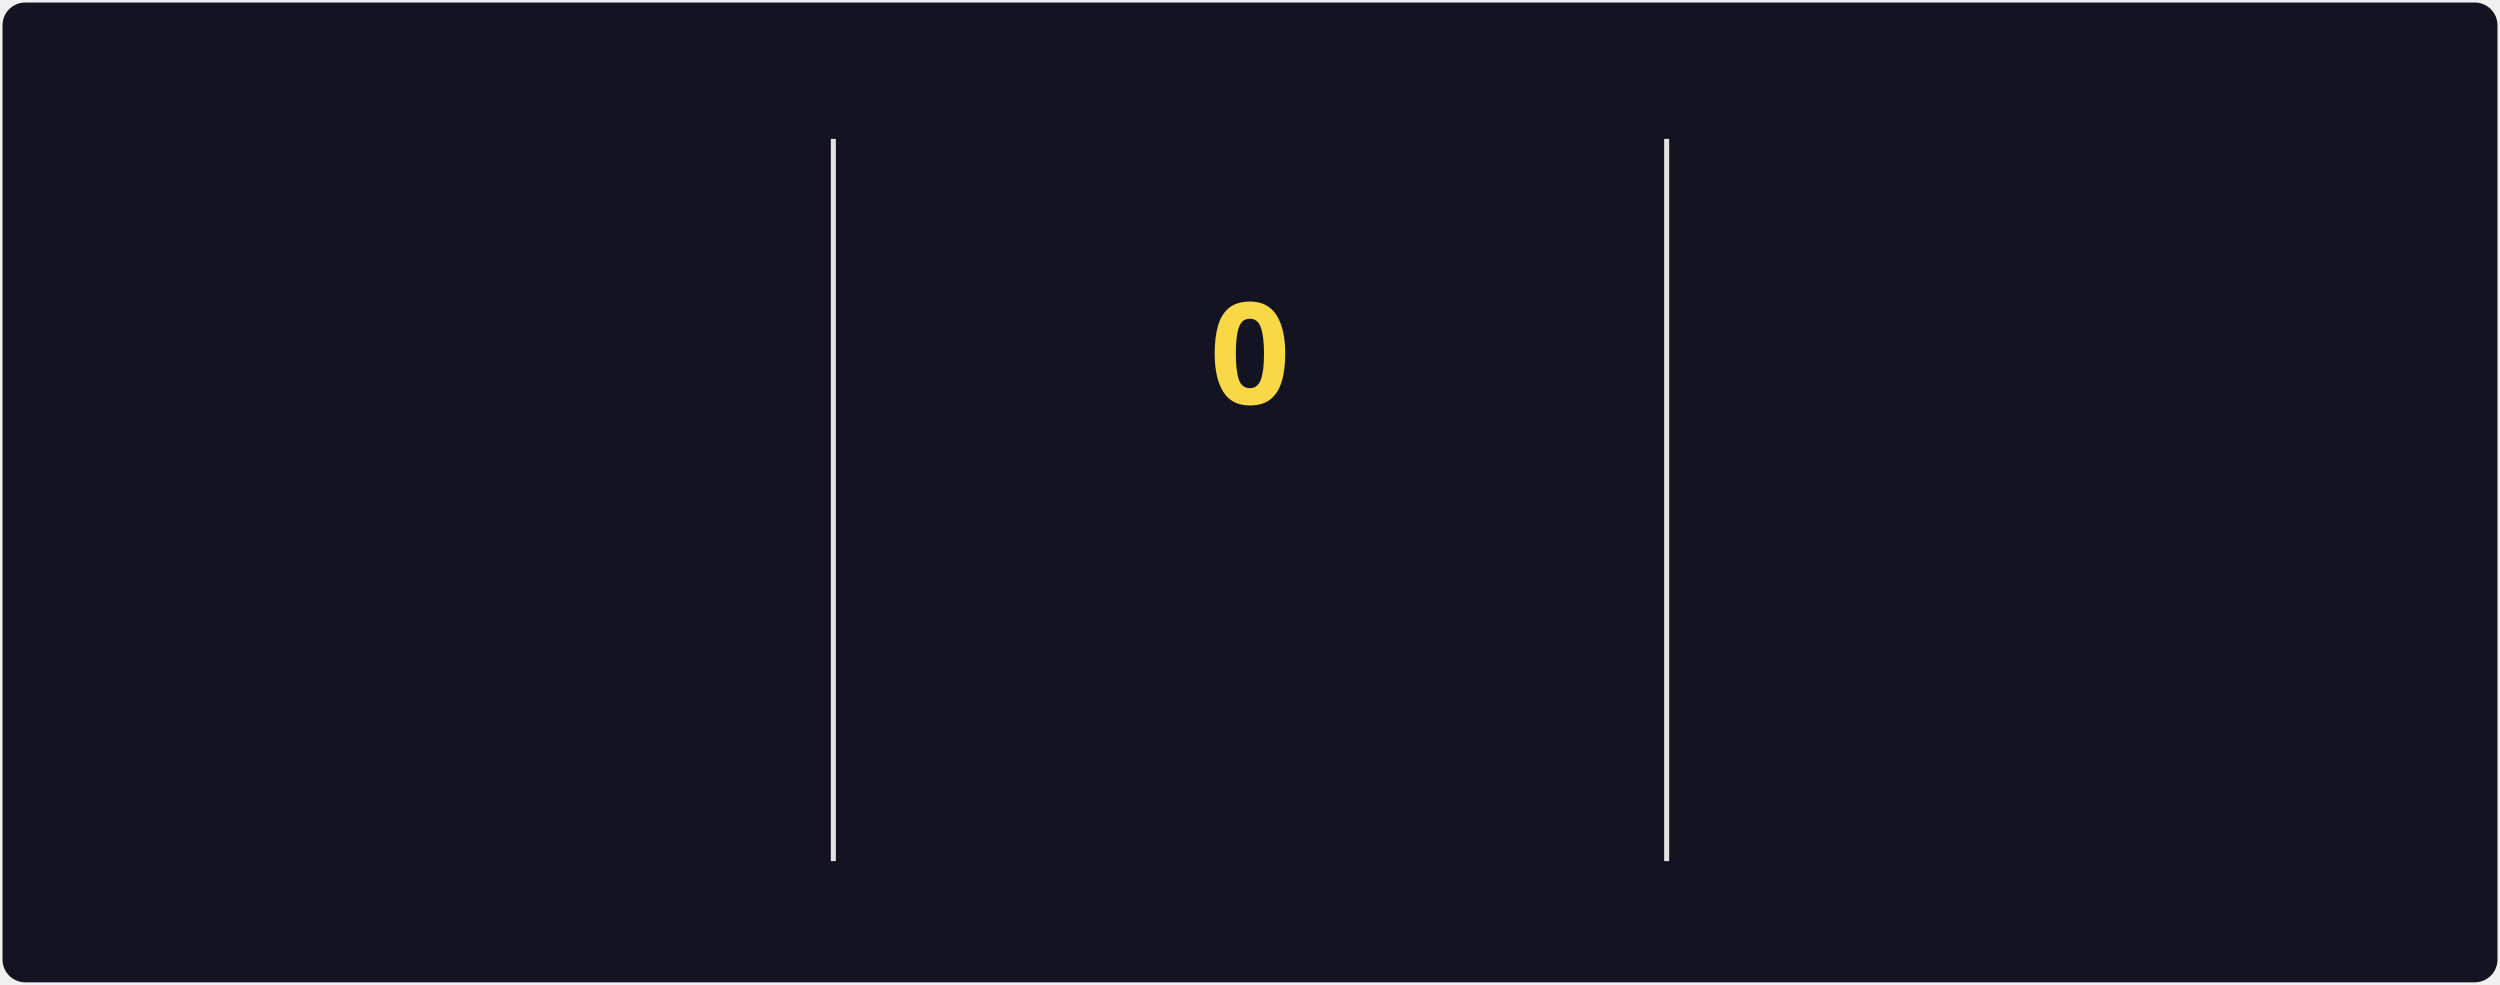
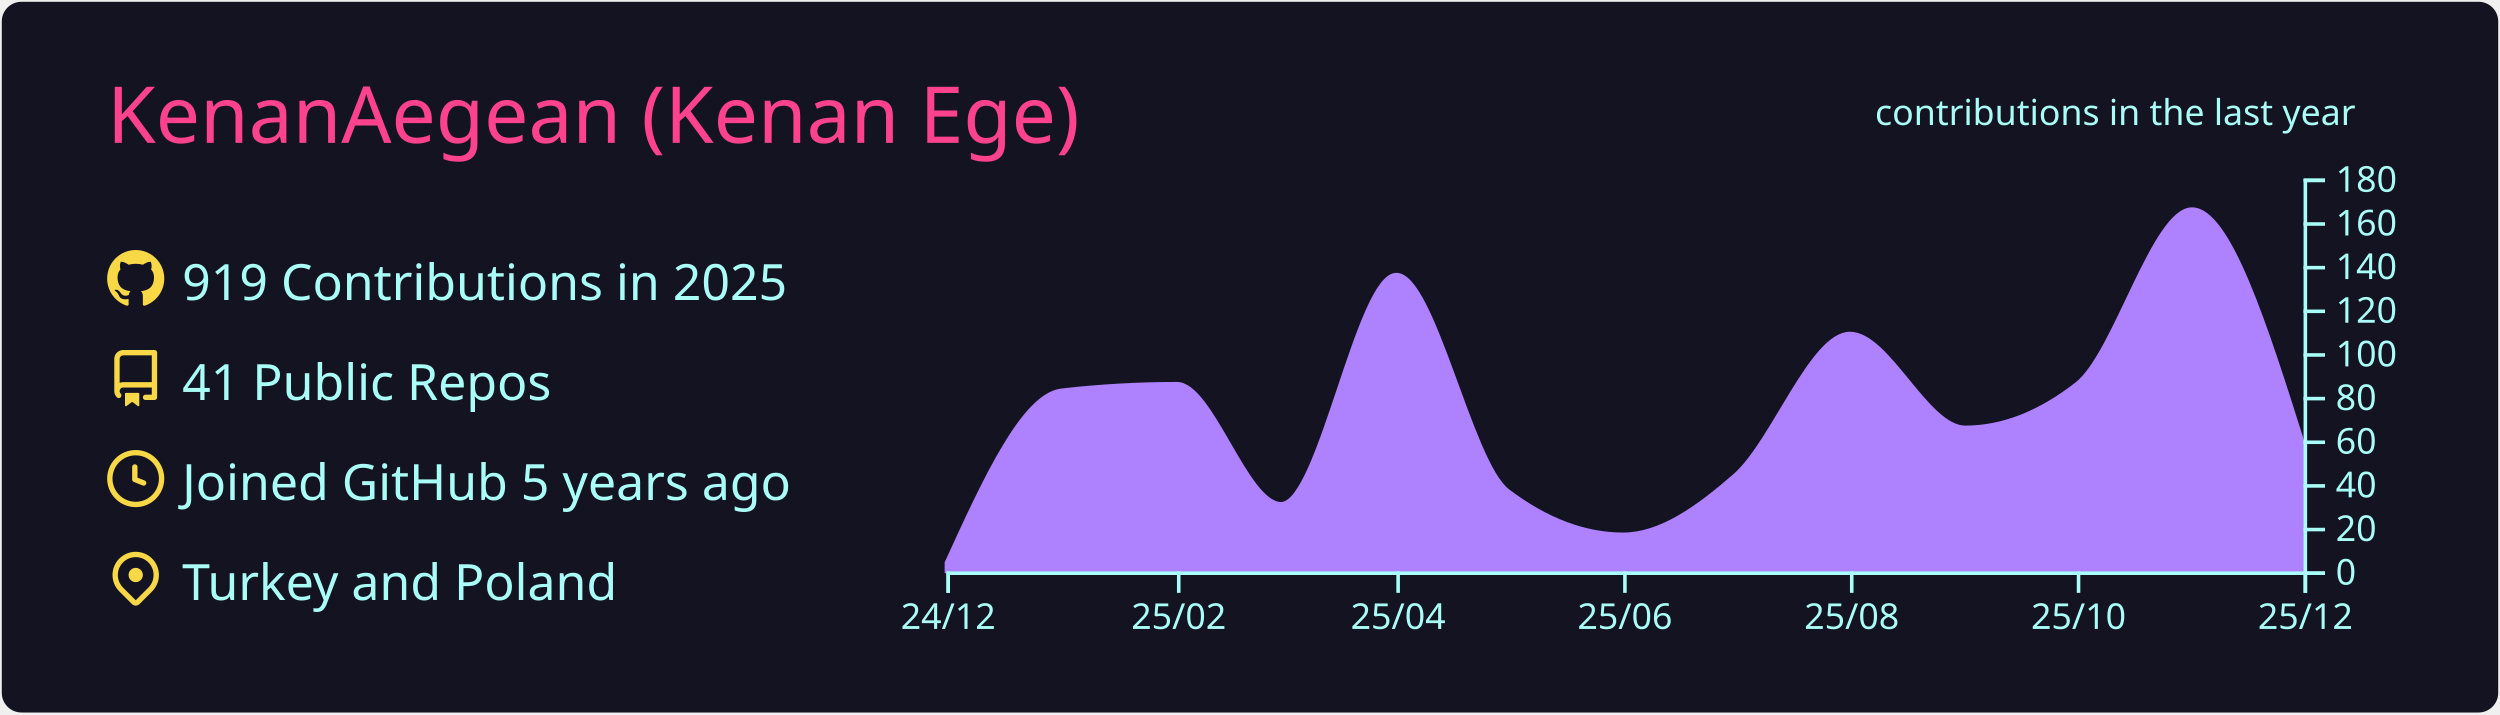
- <svg xmlns="http://www.w3.org/2000/svg" style="isolation: isolate" viewBox="0 0 495 195" width="495px" height="195px" direction="ltr">
-   <style>
-             @keyframes currstreak {
-                 0% { font-size: 3px; opacity: 0.2; }
-                 80% { font-size: 34px; opacity: 1; }
-                 100% { font-size: 28px; opacity: 1; }
-             }
-             @keyframes fadein {
-                 0% { opacity: 0; }
-                 100% { opacity: 1; }
-             }
-         </style>
-   <defs>
-     <clipPath id="outer_rectangle">
-       <rect width="495" height="195" rx="4.5" />
-     </clipPath>
-     <mask id="mask_out_ring_behind_fire">
-       <rect width="495" height="195" fill="white" />
-       <ellipse id="mask-ellipse" cx="247.5" cy="32" rx="13" ry="18" fill="black" />
-     </mask>
-   </defs>
-   <g clip-path="url(#outer_rectangle)">
-     <g style="isolation: isolate">
-       <rect stroke="#000000" stroke-opacity="0" fill="#141321" rx="4.5" x="0.5" y="0.5" width="494" height="194" />
+ <svg xmlns="http://www.w3.org/2000/svg" width="700" height="200" viewBox="0 0 700 200">
+   <style>* {
+           font-family: 'Segoe UI', Ubuntu, "Helvetica Neue", Sans-Serif
+         }</style>
+   <rect x="1" y="1" rx="5" ry="5" height="99%" width="99.714%" stroke="#141321" stroke-width="1" fill="#141321" stroke-opacity="1" />
+   <text x="30" y="40" style="font-size: 22px; fill: #fe428e;">KenanAegean (Kenan Ege)</text>
+   <g transform="translate(0,40)">
+     <g transform="translate(30,30)">
+       <g transform="translate(0,0)" width="14" height="14" fill="#f8d847">
+         <path fill-rule="evenodd" d="M8 0C3.58 0 0 3.58 0 8c0 3.54 2.29 6.53 5.47 7.59.4.07.55-.17.55-.38 0-.19-.01-.82-.01-1.49-2.01.37-2.53-.49-2.69-.94-.09-.23-.48-.94-.82-1.13-.28-.15-.68-.52-.01-.53.63-.01 1.08.58 1.23.82.72 1.21 1.87.87 2.33.66.07-.52.28-.87.51-1.07-1.78-.2-3.64-.89-3.64-3.95 0-.87.31-1.59.82-2.15-.08-.2-.36-1.02.08-2.12 0 0 .67-.21 2.2.82.64-.18 1.32-.27 2-.27.68 0 1.36.09 2 .27 1.53-1.04 2.2-.82 2.2-.82.44 1.1.16 1.92.08 2.12.51.56.82 1.27.82 2.15 0 3.07-1.87 3.75-3.65 3.95.29.25.54.73.54 1.48 0 1.07-.01 1.93-.01 2.2 0 .21.15.46.55.38A8.013 8.013 0 0016 8c0-4.42-3.58-8-8-8z" />
+       </g>
+       <g transform="translate(0,28)" width="14" height="14" fill="#f8d847">
+         <path fill-rule="evenodd" d="M2 2.5A2.5 2.5 0 014.5 0h8.75a.75.75 0 01.75.75v12.5a.75.75 0 01-.75.75h-2.5a.75.75 0 110-1.5h1.75v-2h-8a1 1 0 00-.714 1.7.75.75 0 01-1.072 1.05A2.495 2.495 0 012 11.5v-9zm10.5-1V9h-8c-.356 0-.694.074-1 .208V2.5a1 1 0 011-1h8zM5 12.25v3.25a.25.25 0 00.4.2l1.45-1.087a.25.25 0 01.3 0L8.6 15.7a.25.25 0 00.4-.2v-3.25a.25.25 0 00-.25-.25h-3.5a.25.25 0 00-.25.25z" />
+       </g>
+       <g transform="translate(0,56)" width="14" height="14" fill="#f8d847">
+         <path fill-rule="evenodd" d="M1.5 8a6.5 6.5 0 1113 0 6.5 6.5 0 01-13 0zM8 0a8 8 0 100 16A8 8 0 008 0zm.5 4.75a.75.75 0 00-1.5 0v3.5a.75.75 0 00.471.696l2.5 1a.75.75 0 00.557-1.392L8.5 7.742V4.75z" />
+       </g>
+       <g transform="translate(0,84)" width="14" height="14" fill="#f8d847">
+         <path fill-rule="evenodd" d="M11.536 3.464a5 5 0 010 7.072L8 14.07l-3.536-3.535a5 5 0 117.072-7.072v.001zm1.06 8.132a6.5 6.5 0 10-9.192 0l3.535 3.536a1.5 1.5 0 002.122 0l3.535-3.536zM8 9a2 2 0 100-4 2 2 0 000 4z" />
+       </g>
+       <text x="21" y="14" style="fill: #a9fef7; font-size: 14px;">919 Contributions in 2025</text>
+       <text x="21" y="42" style="fill: #a9fef7; font-size: 14px;">41 Public Repos</text>
+       <text x="21" y="70" style="fill: #a9fef7; font-size: 14px;">Joined GitHub 5 years ago</text>
+       <text x="21" y="98" style="fill: #a9fef7; font-size: 14px;">Turkey and Poland</text>
    </g>
-     <g style="isolation: isolate">
-       <line x1="165" y1="28" x2="165" y2="170" vector-effect="non-scaling-stroke" stroke-width="1" stroke="#E4E2E2" stroke-linejoin="miter" stroke-linecap="square" stroke-miterlimit="3" />
-       <line x1="330" y1="28" x2="330" y2="170" vector-effect="non-scaling-stroke" stroke-width="1" stroke="#E4E2E2" stroke-linejoin="miter" stroke-linecap="square" stroke-miterlimit="3" />
-     </g>
-     <g style="isolation: isolate">
-       <g transform="translate(82.5, 48)">
-         <text x="0" y="32" stroke-width="0" text-anchor="middle" fill="#FE428E" stroke="none" font-family="&quot;Segoe UI&quot;, Ubuntu, sans-serif" font-weight="700" font-size="28px" font-style="normal" style="opacity: 0; animation: fadein 0.5s linear forwards 0.6s">
-                         1,655
-                     </text>
+     <g color="#ae81ff" transform="translate(295,10)">
+       <path transform="translate(-30,0)" stroke="#ae81ff" fill="#ae81ff" opacity="1" d="M0,107.556C10.758,84.028,21.516,60.5,32.274,59.278C43.032,58.056,53.79,57.444,64.548,57.444C74.265,57.444,83.982,91.056,93.699,91.056C104.457,91.056,115.215,26.889,125.973,26.889C136.384,26.889,146.795,79.504,157.205,87.389C167.963,95.537,178.721,99.611,189.479,99.611C199.89,99.611,210.301,92.208,220.712,83.111C231.47,73.711,242.228,43.389,252.986,43.389C263.744,43.389,274.502,69.667,285.26,69.667C295.671,69.667,306.082,65.593,316.493,57.444C327.251,49.025,338.009,8.556,348.767,8.556C359.178,8.556,369.589,41.556,380,74.556L380,110C369.589,110,359.178,110,348.767,110C338.009,110,327.251,110,316.493,110C306.082,110,295.671,110,285.26,110C274.502,110,263.744,110,252.986,110C242.228,110,231.47,110,220.712,110C210.301,110,199.89,110,189.479,110C178.721,110,167.963,110,157.205,110C146.795,110,136.384,110,125.973,110C115.215,110,104.457,110,93.699,110C83.982,110,74.265,110,64.548,110C53.79,110,43.032,110,32.274,110C21.516,110,10.758,110,0,110Z" />
+       <g color="#a9fef7" transform="translate(-30,110)" fill="none" font-size="10" font-family="sans-serif" text-anchor="middle">
+         <path class="domain" stroke="currentColor" d="M0.5,6V0.5H380.5V6" />
+         <g class="tick" opacity="1" transform="translate(0.5,0)">
+           <line stroke="currentColor" y2="6" />
+           <text fill="currentColor" y="9" dy="0.71em">24/12</text>
+         </g>
+         <g class="tick" opacity="1" transform="translate(65.04795,0)">
+           <line stroke="currentColor" y2="6" />
+           <text fill="currentColor" y="9" dy="0.71em">25/02</text>
+         </g>
+         <g class="tick" opacity="1" transform="translate(126.4726,0)">
+           <line stroke="currentColor" y2="6" />
+           <text fill="currentColor" y="9" dy="0.71em">25/04</text>
+         </g>
+         <g class="tick" opacity="1" transform="translate(189.9795,0)">
+           <line stroke="currentColor" y2="6" />
+           <text fill="currentColor" y="9" dy="0.71em">25/06</text>
+         </g>
+         <g class="tick" opacity="1" transform="translate(253.4863,0)">
+           <line stroke="currentColor" y2="6" />
+           <text fill="currentColor" y="9" dy="0.71em">25/08</text>
+         </g>
+         <g class="tick" opacity="1" transform="translate(316.9932,0)">
+           <line stroke="currentColor" y2="6" />
+           <text fill="currentColor" y="9" dy="0.71em">25/10</text>
+         </g>
+         <g class="tick" opacity="1" transform="translate(380.5,0)">
+           <line stroke="currentColor" y2="6" />
+           <text fill="currentColor" y="9" dy="0.71em">25/12</text>
+         </g>
      </g>
-       <g transform="translate(82.5, 84)">
-         <text x="0" y="32" stroke-width="0" text-anchor="middle" fill="#FE428E" stroke="none" font-family="&quot;Segoe UI&quot;, Ubuntu, sans-serif" font-weight="400" font-size="14px" font-style="normal" style="opacity: 0; animation: fadein 0.5s linear forwards 0.7s">
-                         Total Contributions
-                     </text>
+       <g color="#a9fef7" transform="translate(350,0)" fill="none" font-size="10" font-family="sans-serif" text-anchor="start">
+         <path class="domain" stroke="currentColor" d="M6,110.5H0.5V0.5H6" />
+         <g class="tick" opacity="1" transform="translate(0,110.5)">
+           <line stroke="currentColor" x2="6" />
+           <text fill="currentColor" x="9" dy="0.32em">0</text>
+         </g>
+         <g class="tick" opacity="1" transform="translate(0,98.27778)">
+           <line stroke="currentColor" x2="6" />
+           <text fill="currentColor" x="9" dy="0.32em">20</text>
+         </g>
+         <g class="tick" opacity="1" transform="translate(0,86.05556)">
+           <line stroke="currentColor" x2="6" />
+           <text fill="currentColor" x="9" dy="0.32em">40</text>
+         </g>
+         <g class="tick" opacity="1" transform="translate(0,73.83333)">
+           <line stroke="currentColor" x2="6" />
+           <text fill="currentColor" x="9" dy="0.32em">60</text>
+         </g>
+         <g class="tick" opacity="1" transform="translate(0,61.61111)">
+           <line stroke="currentColor" x2="6" />
+           <text fill="currentColor" x="9" dy="0.32em">80</text>
+         </g>
+         <g class="tick" opacity="1" transform="translate(0,49.38889)">
+           <line stroke="currentColor" x2="6" />
+           <text fill="currentColor" x="9" dy="0.32em">100</text>
+         </g>
+         <g class="tick" opacity="1" transform="translate(0,37.16667)">
+           <line stroke="currentColor" x2="6" />
+           <text fill="currentColor" x="9" dy="0.32em">120</text>
+         </g>
+         <g class="tick" opacity="1" transform="translate(0,24.94444)">
+           <line stroke="currentColor" x2="6" />
+           <text fill="currentColor" x="9" dy="0.32em">140</text>
+         </g>
+         <g class="tick" opacity="1" transform="translate(0,12.72222)">
+           <line stroke="currentColor" x2="6" />
+           <text fill="currentColor" x="9" dy="0.32em">160</text>
+         </g>
+         <g class="tick" opacity="1" transform="translate(0,0.5)">
+           <line stroke="currentColor" x2="6" />
+           <text fill="currentColor" x="9" dy="0.32em">180</text>
+         </g>
      </g>
-       <g transform="translate(82.5, 114)">
-         <text x="0" y="32" stroke-width="0" text-anchor="middle" fill="#A9FEF7" stroke="none" font-family="&quot;Segoe UI&quot;, Ubuntu, sans-serif" font-weight="400" font-size="12px" font-style="normal" style="opacity: 0; animation: fadein 0.5s linear forwards 0.8s">
-                         Mar 1, 2020 - Present
-                     </text>
-       </g>
-     </g>
-     <g style="isolation: isolate">
-       <g transform="translate(247.5, 108)">
-         <text x="0" y="32" stroke-width="0" text-anchor="middle" fill="#F8D847" stroke="none" font-family="&quot;Segoe UI&quot;, Ubuntu, sans-serif" font-weight="700" font-size="14px" font-style="normal" style="opacity: 0; animation: fadein 0.5s linear forwards 0.9s">
-                         Current Streak
-                     </text>
-       </g>
-       <g transform="translate(247.5, 145)">
-         <text x="0" y="21" stroke-width="0" text-anchor="middle" fill="#A9FEF7" stroke="none" font-family="&quot;Segoe UI&quot;, Ubuntu, sans-serif" font-weight="400" font-size="12px" font-style="normal" style="opacity: 0; animation: fadein 0.5s linear forwards 0.9s">
-                         Dec 14
-                     </text>
-       </g>
-       <g mask="url(#mask_out_ring_behind_fire)">
-         <circle cx="247.5" cy="71" r="40" fill="none" stroke="#FE428E" stroke-width="5" style="opacity: 0; animation: fadein 0.5s linear forwards 0.4s" />
-       </g>
-       <g transform="translate(247.5, 19.5)" stroke-opacity="0" style="opacity: 0; animation: fadein 0.5s linear forwards 0.6s">
-         <path d="M -12 -0.5 L 15 -0.5 L 15 23.5 L -12 23.5 L -12 -0.5 Z" fill="none" />
-         <path d="M 1.5 0.67 C 1.5 0.67 2.24 3.32 2.24 5.47 C 2.24 7.53 0.89 9.2 -1.17 9.2 C -3.23 9.2 -4.79 7.53 -4.79 5.47 L -4.76 5.11 C -6.78 7.51 -8 10.62 -8 13.99 C -8 18.41 -4.42 22 0 22 C 4.42 22 8 18.41 8 13.99 C 8 8.6 5.41 3.79 1.5 0.67 Z M -0.29 19 C -2.07 19 -3.51 17.6 -3.51 15.86 C -3.51 14.24 -2.46 13.1 -0.7 12.74 C 1.07 12.38 2.9 11.53 3.92 10.16 C 4.31 11.45 4.51 12.81 4.51 14.2 C 4.51 16.85 2.36 19 -0.29 19 Z" fill="#FE428E" stroke-opacity="0" />
-       </g>
-       <g transform="translate(247.5, 48)">
-         <text x="0" y="32" stroke-width="0" text-anchor="middle" fill="#F8D847" stroke="none" font-family="&quot;Segoe UI&quot;, Ubuntu, sans-serif" font-weight="700" font-size="28px" font-style="normal" style="animation: currstreak 0.6s linear forwards">
-                         0
-                     </text>
-       </g>
-     </g>
-     <g style="isolation: isolate">
-       <g transform="translate(412.5, 48)">
-         <text x="0" y="32" stroke-width="0" text-anchor="middle" fill="#FE428E" stroke="none" font-family="&quot;Segoe UI&quot;, Ubuntu, sans-serif" font-weight="700" font-size="28px" font-style="normal" style="opacity: 0; animation: fadein 0.5s linear forwards 1.2s">
-                         19
-                     </text>
-       </g>
-       <g transform="translate(412.5, 84)">
-         <text x="0" y="32" stroke-width="0" text-anchor="middle" fill="#FE428E" stroke="none" font-family="&quot;Segoe UI&quot;, Ubuntu, sans-serif" font-weight="400" font-size="14px" font-style="normal" style="opacity: 0; animation: fadein 0.5s linear forwards 1.3s">
-                         Longest Streak
-                     </text>
-       </g>
-       <g transform="translate(412.5, 114)">
-         <text x="0" y="32" stroke-width="0" text-anchor="middle" fill="#A9FEF7" stroke="none" font-family="&quot;Segoe UI&quot;, Ubuntu, sans-serif" font-weight="400" font-size="12px" font-style="normal" style="opacity: 0; animation: fadein 0.5s linear forwards 1.4s">
-                         Sep 30, 2024 - Oct 18, 2024
-                     </text>
+       <g>
+         <text y="-15" x="230" style="fill: #a9fef7; font-size: 10px;">contributions in the last year</text>
      </g>
    </g>
  </g>
</svg>
